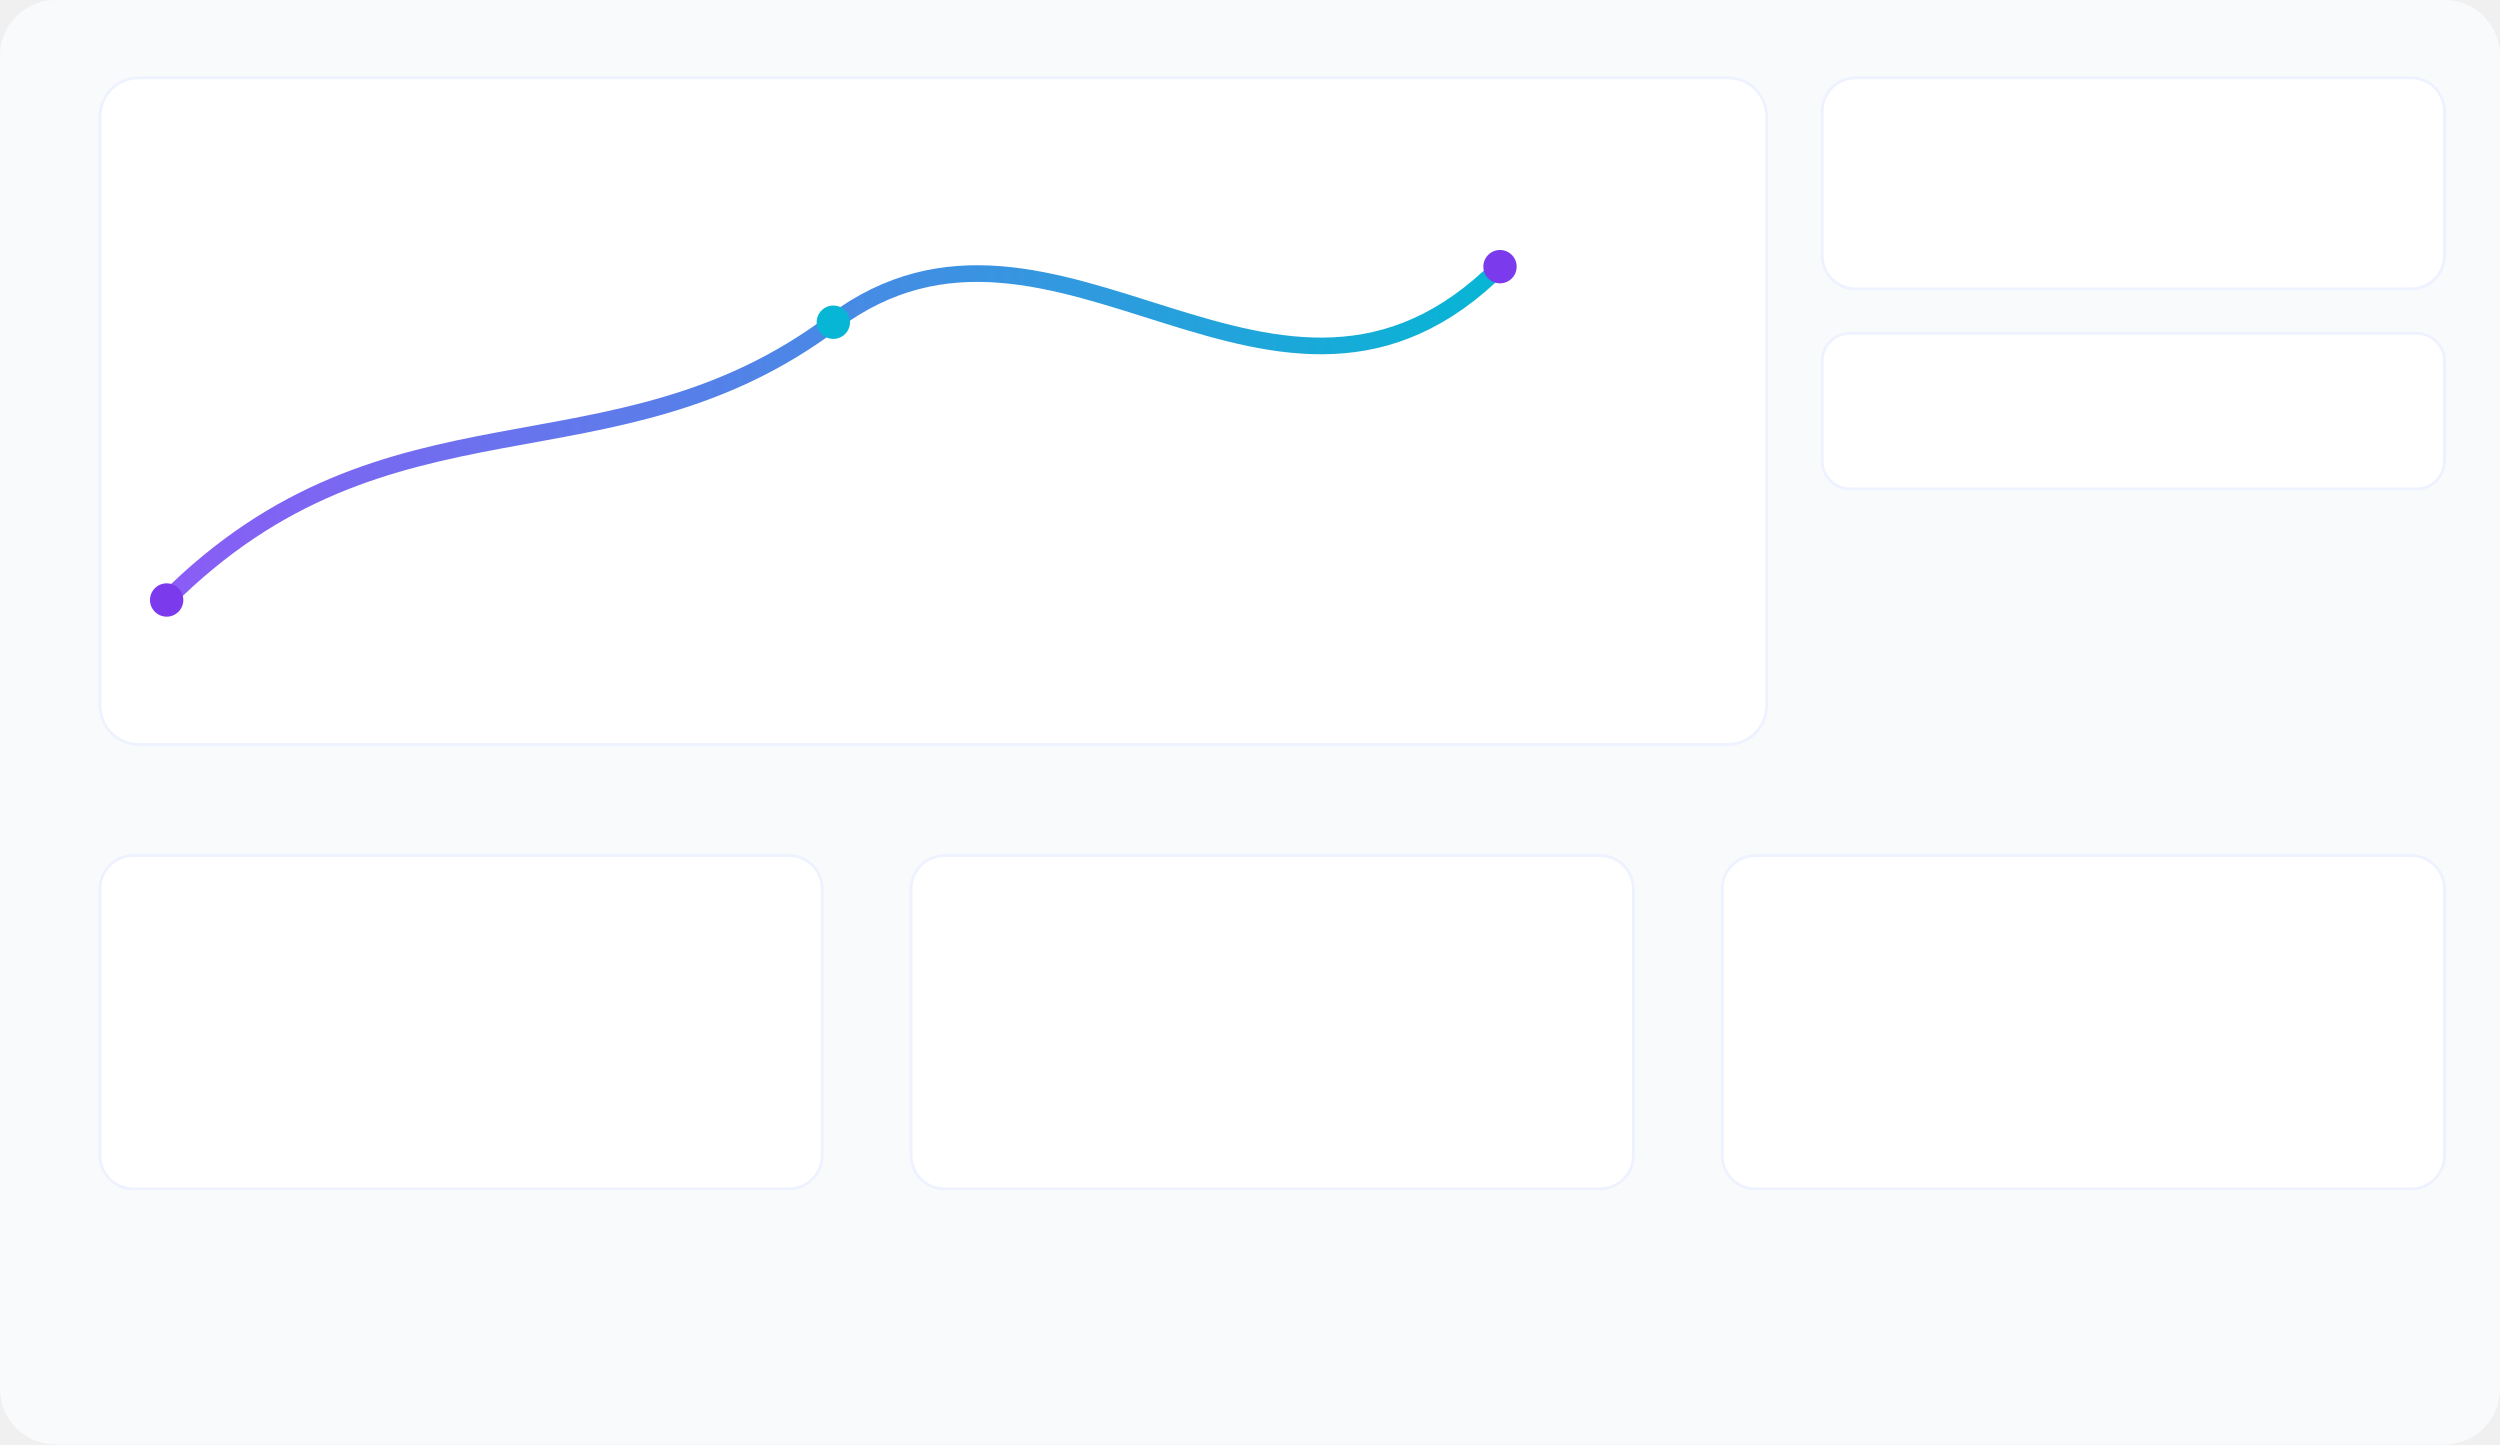
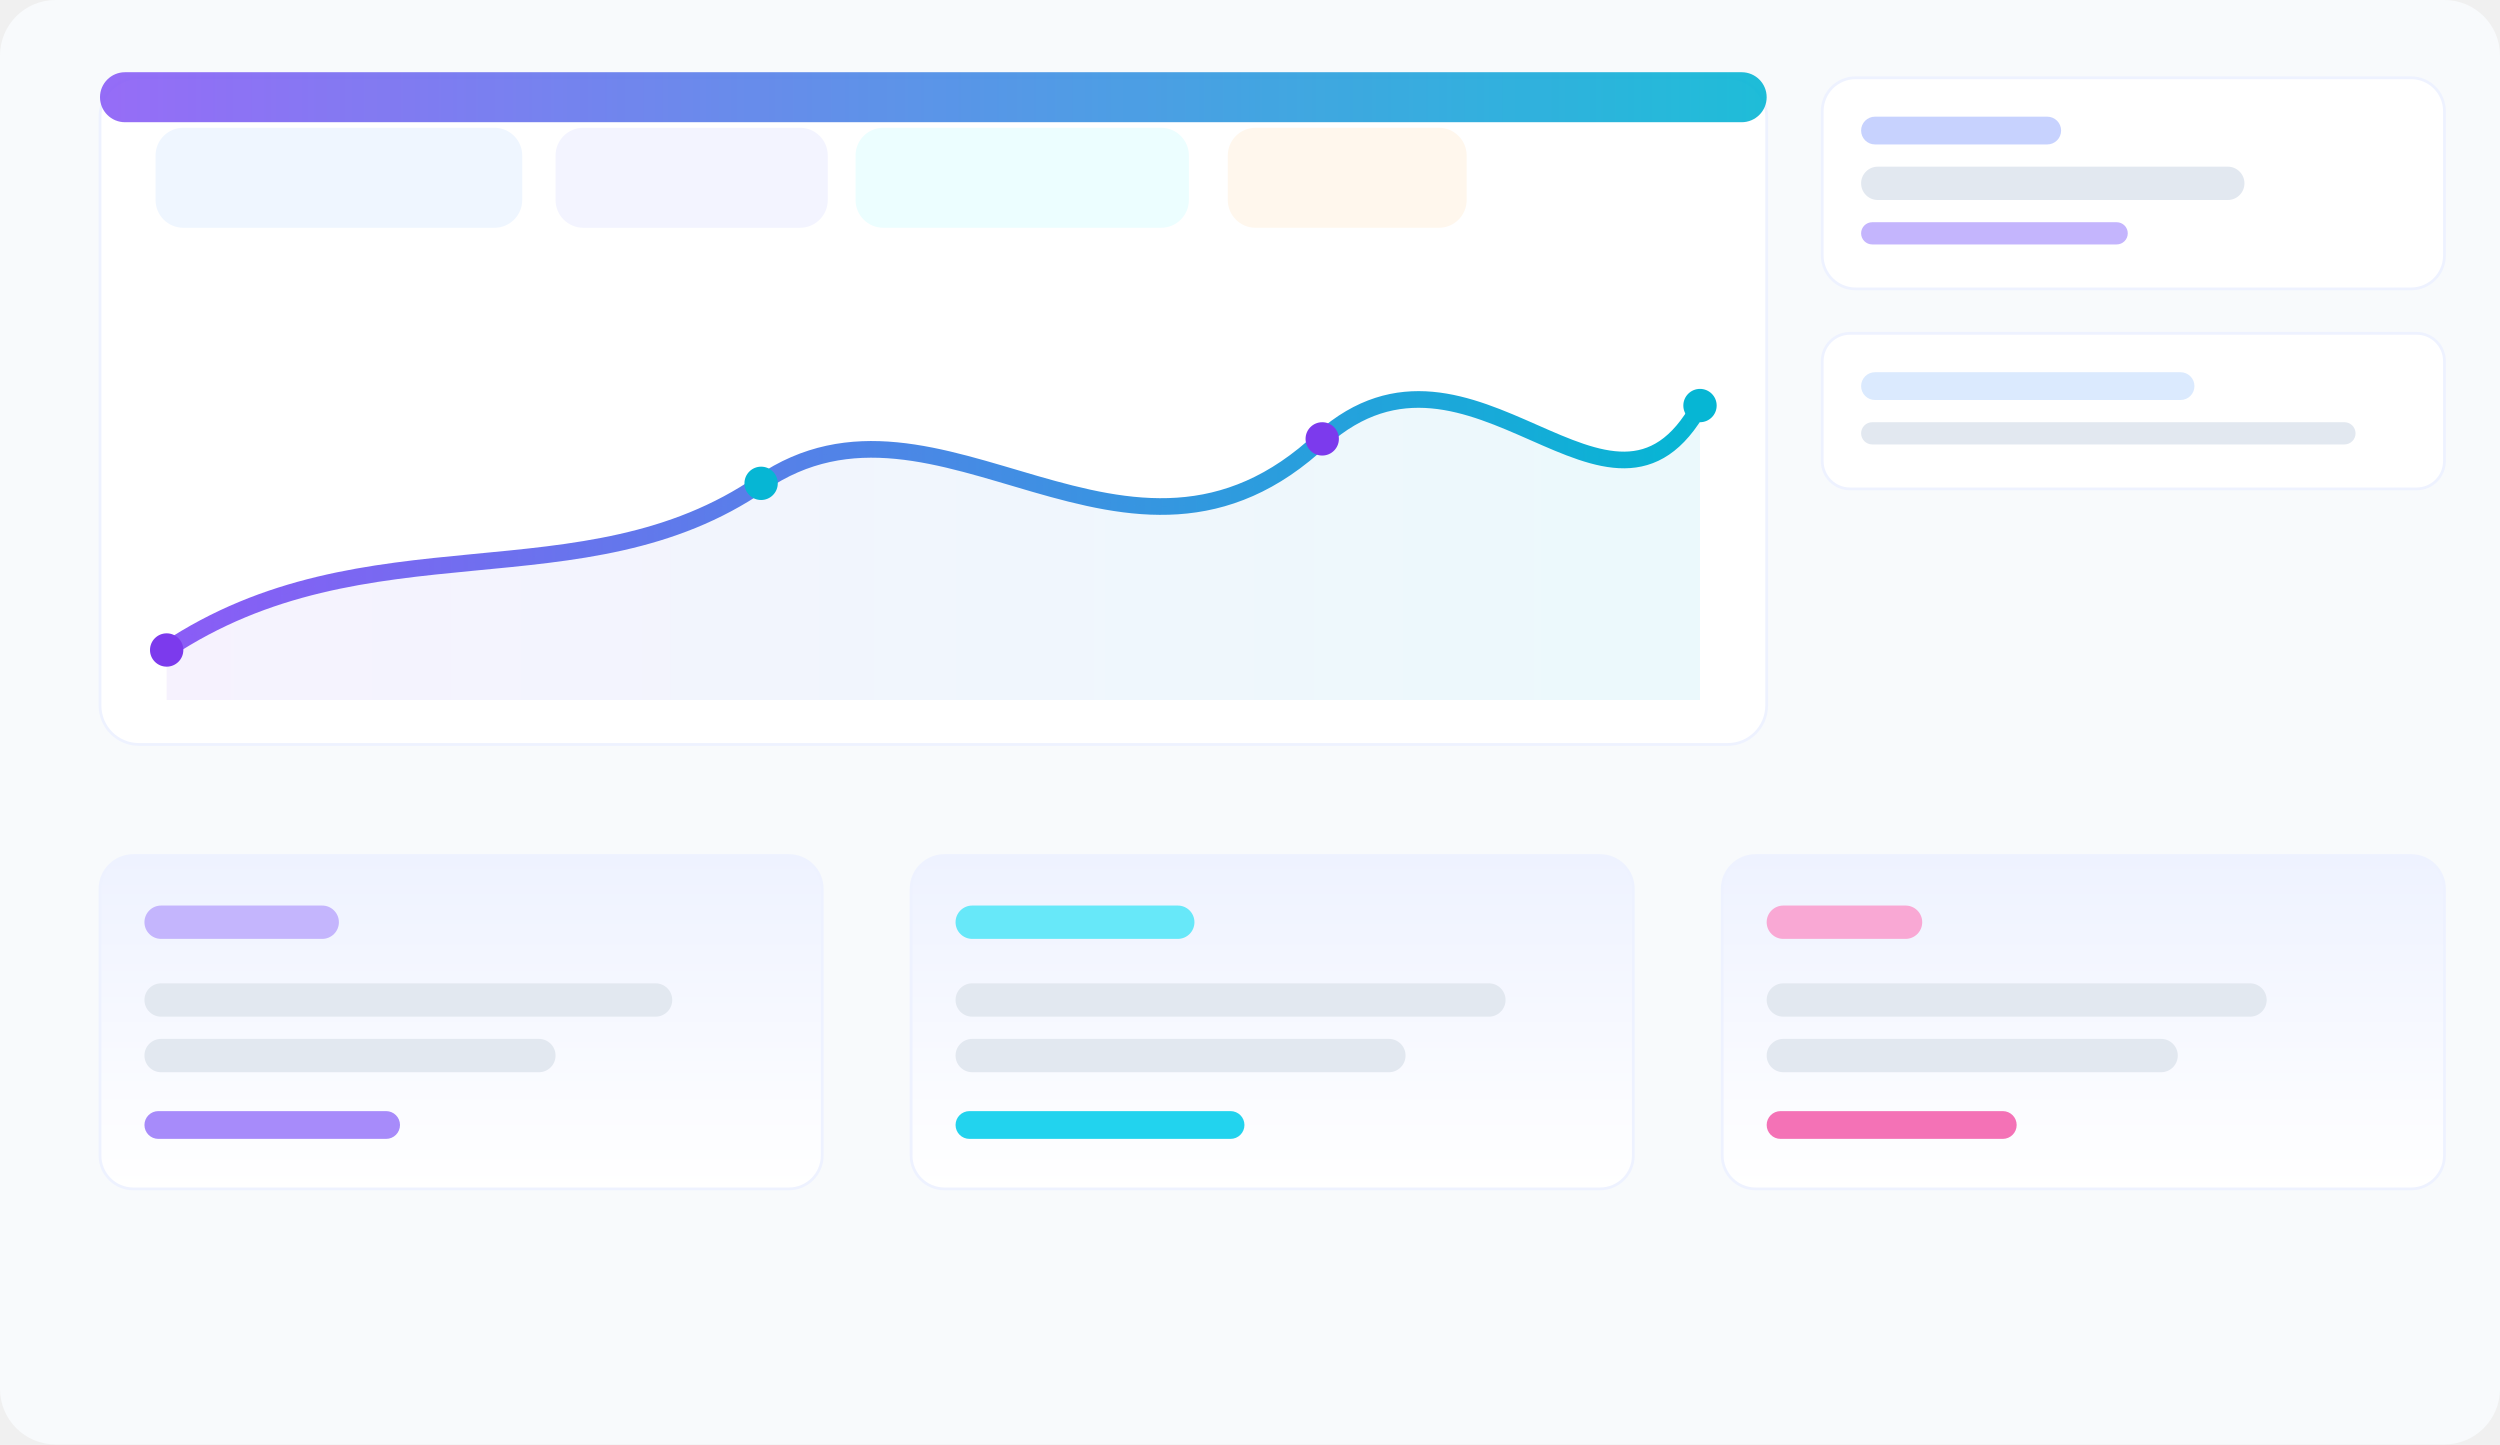
<svg xmlns="http://www.w3.org/2000/svg" viewBox="0 0 900 520" width="900" height="520">
  <defs>
    <linearGradient id="g1" x1="0" x2="1">
      <stop offset="0%" stop-color="#8b5cf6" />
      <stop offset="100%" stop-color="#06b6d4" />
    </linearGradient>
+     <linearGradient id="g2" x1="0" x2="0" y1="0" y2="1">
+       <stop offset="0%" stop-color="#eef2ff" />
+       <stop offset="100%" stop-color="#ffffff" />
+     </linearGradient>
  </defs>
  <rect width="900" height="520" rx="20" fill="#f8fafc" />
  <g transform="translate(36,28)">
    <rect width="600" height="240" rx="14" fill="#ffffff" stroke="#eef2ff" />
+     <rect x="0" y="-2" width="600" height="18" rx="9" fill="url(#g1)" opacity="0.9" />
+     <g transform="translate(20,18)">
+       <rect width="132" height="36" rx="10" fill="#eff6ff" />
+       <rect x="144" width="98" height="36" rx="10" fill="#f3f4ff" />
+       <rect x="252" width="120" height="36" rx="10" fill="#ecfeff" />
+       <rect x="386" width="86" height="36" rx="10" fill="#fff7ed" />
+     </g>
+     <g transform="translate(24,74)">
+       <path d="M0 132 C72 84, 150 116, 214 72 C278 28, 346 122, 416 56 C470 8, 520 102, 552 44" fill="none" stroke="url(#g1)" stroke-width="6" stroke-linecap="round" />
+       <path d="M0 132 C72 84, 150 116, 214 72 C278 28, 346 122, 416 56 C470 8, 520 102, 552 44 L552 150 L0 150 Z" fill="url(#g1)" opacity="0.08" />
+       <circle cx="0" cy="132" r="6" fill="#7c3aed" />
+       <circle cx="214" cy="72" r="6" fill="#06b6d4" />
+       <circle cx="416" cy="56" r="6" fill="#7c3aed" />
+       <circle cx="552" cy="44" r="6" fill="#06b6d4" />
+     </g>
    <g transform="translate(620,0)">
      <rect width="224" height="76" rx="12" fill="#fff" stroke="#eef2ff" />
+       <rect x="14" y="14" width="72" height="10" rx="5" fill="#c7d2fe" />
+       <rect x="14" y="32" width="138" height="12" rx="6" fill="#e2e8f0" />
+       <rect x="14" y="52" width="96" height="8" rx="4" fill="#c4b5fd" />
      <rect y="92" width="224" height="56" rx="10" fill="#fff" stroke="#eef2ff" />
-     </g>
-     <g transform="translate(24,28)">
-       <path d="M0 160 C80 80, 160 120, 240 60 C320 0, 400 120, 480 40" fill="none" stroke="url(#g1)" stroke-width="6" stroke-linecap="round" />
-       <circle cx="0" cy="160" r="6" fill="#7c3aed" />
-       <circle cx="240" cy="60" r="6" fill="#06b6d4" />
-       <circle cx="480" cy="40" r="6" fill="#7c3aed" />
+       <rect x="14" y="106" width="120" height="10" rx="5" fill="#dbeafe" />
+       <rect x="14" y="124" width="178" height="8" rx="4" fill="#e2e8f0" />
    </g>
    <g transform="translate(0,280)">
-       <rect x="0" y="0" width="260" height="120" rx="12" fill="#fff" stroke="#eef2ff" />
-       <rect x="292" y="0" width="260" height="120" rx="12" fill="#fff" stroke="#eef2ff" />
-       <rect x="584" y="0" width="260" height="120" rx="12" fill="#fff" stroke="#eef2ff" />
+       <rect x="0" y="0" width="260" height="120" rx="12" fill="url(#g2)" stroke="#eef2ff" />
+       <rect x="292" y="0" width="260" height="120" rx="12" fill="url(#g2)" stroke="#eef2ff" />
+       <rect x="584" y="0" width="260" height="120" rx="12" fill="url(#g2)" stroke="#eef2ff" />
+       <g transform="translate(16,18)">
+         <rect width="70" height="12" rx="6" fill="#c4b5fd" />
+         <rect y="28" width="190" height="12" rx="6" fill="#e2e8f0" />
+         <rect y="48" width="148" height="12" rx="6" fill="#e2e8f0" />
+         <rect y="74" width="92" height="10" rx="5" fill="#a78bfa" />
+       </g>
+       <g transform="translate(308,18)">
+         <rect width="86" height="12" rx="6" fill="#67e8f9" />
+         <rect y="28" width="198" height="12" rx="6" fill="#e2e8f0" />
+         <rect y="48" width="162" height="12" rx="6" fill="#e2e8f0" />
+         <rect y="74" width="104" height="10" rx="5" fill="#22d3ee" />
+       </g>
+       <g transform="translate(600,18)">
+         <rect width="56" height="12" rx="6" fill="#f9a8d4" />
+         <rect y="28" width="180" height="12" rx="6" fill="#e2e8f0" />
+         <rect y="48" width="148" height="12" rx="6" fill="#e2e8f0" />
+         <rect y="74" width="90" height="10" rx="5" fill="#f472b6" />
+       </g>
    </g>
  </g>
</svg>
